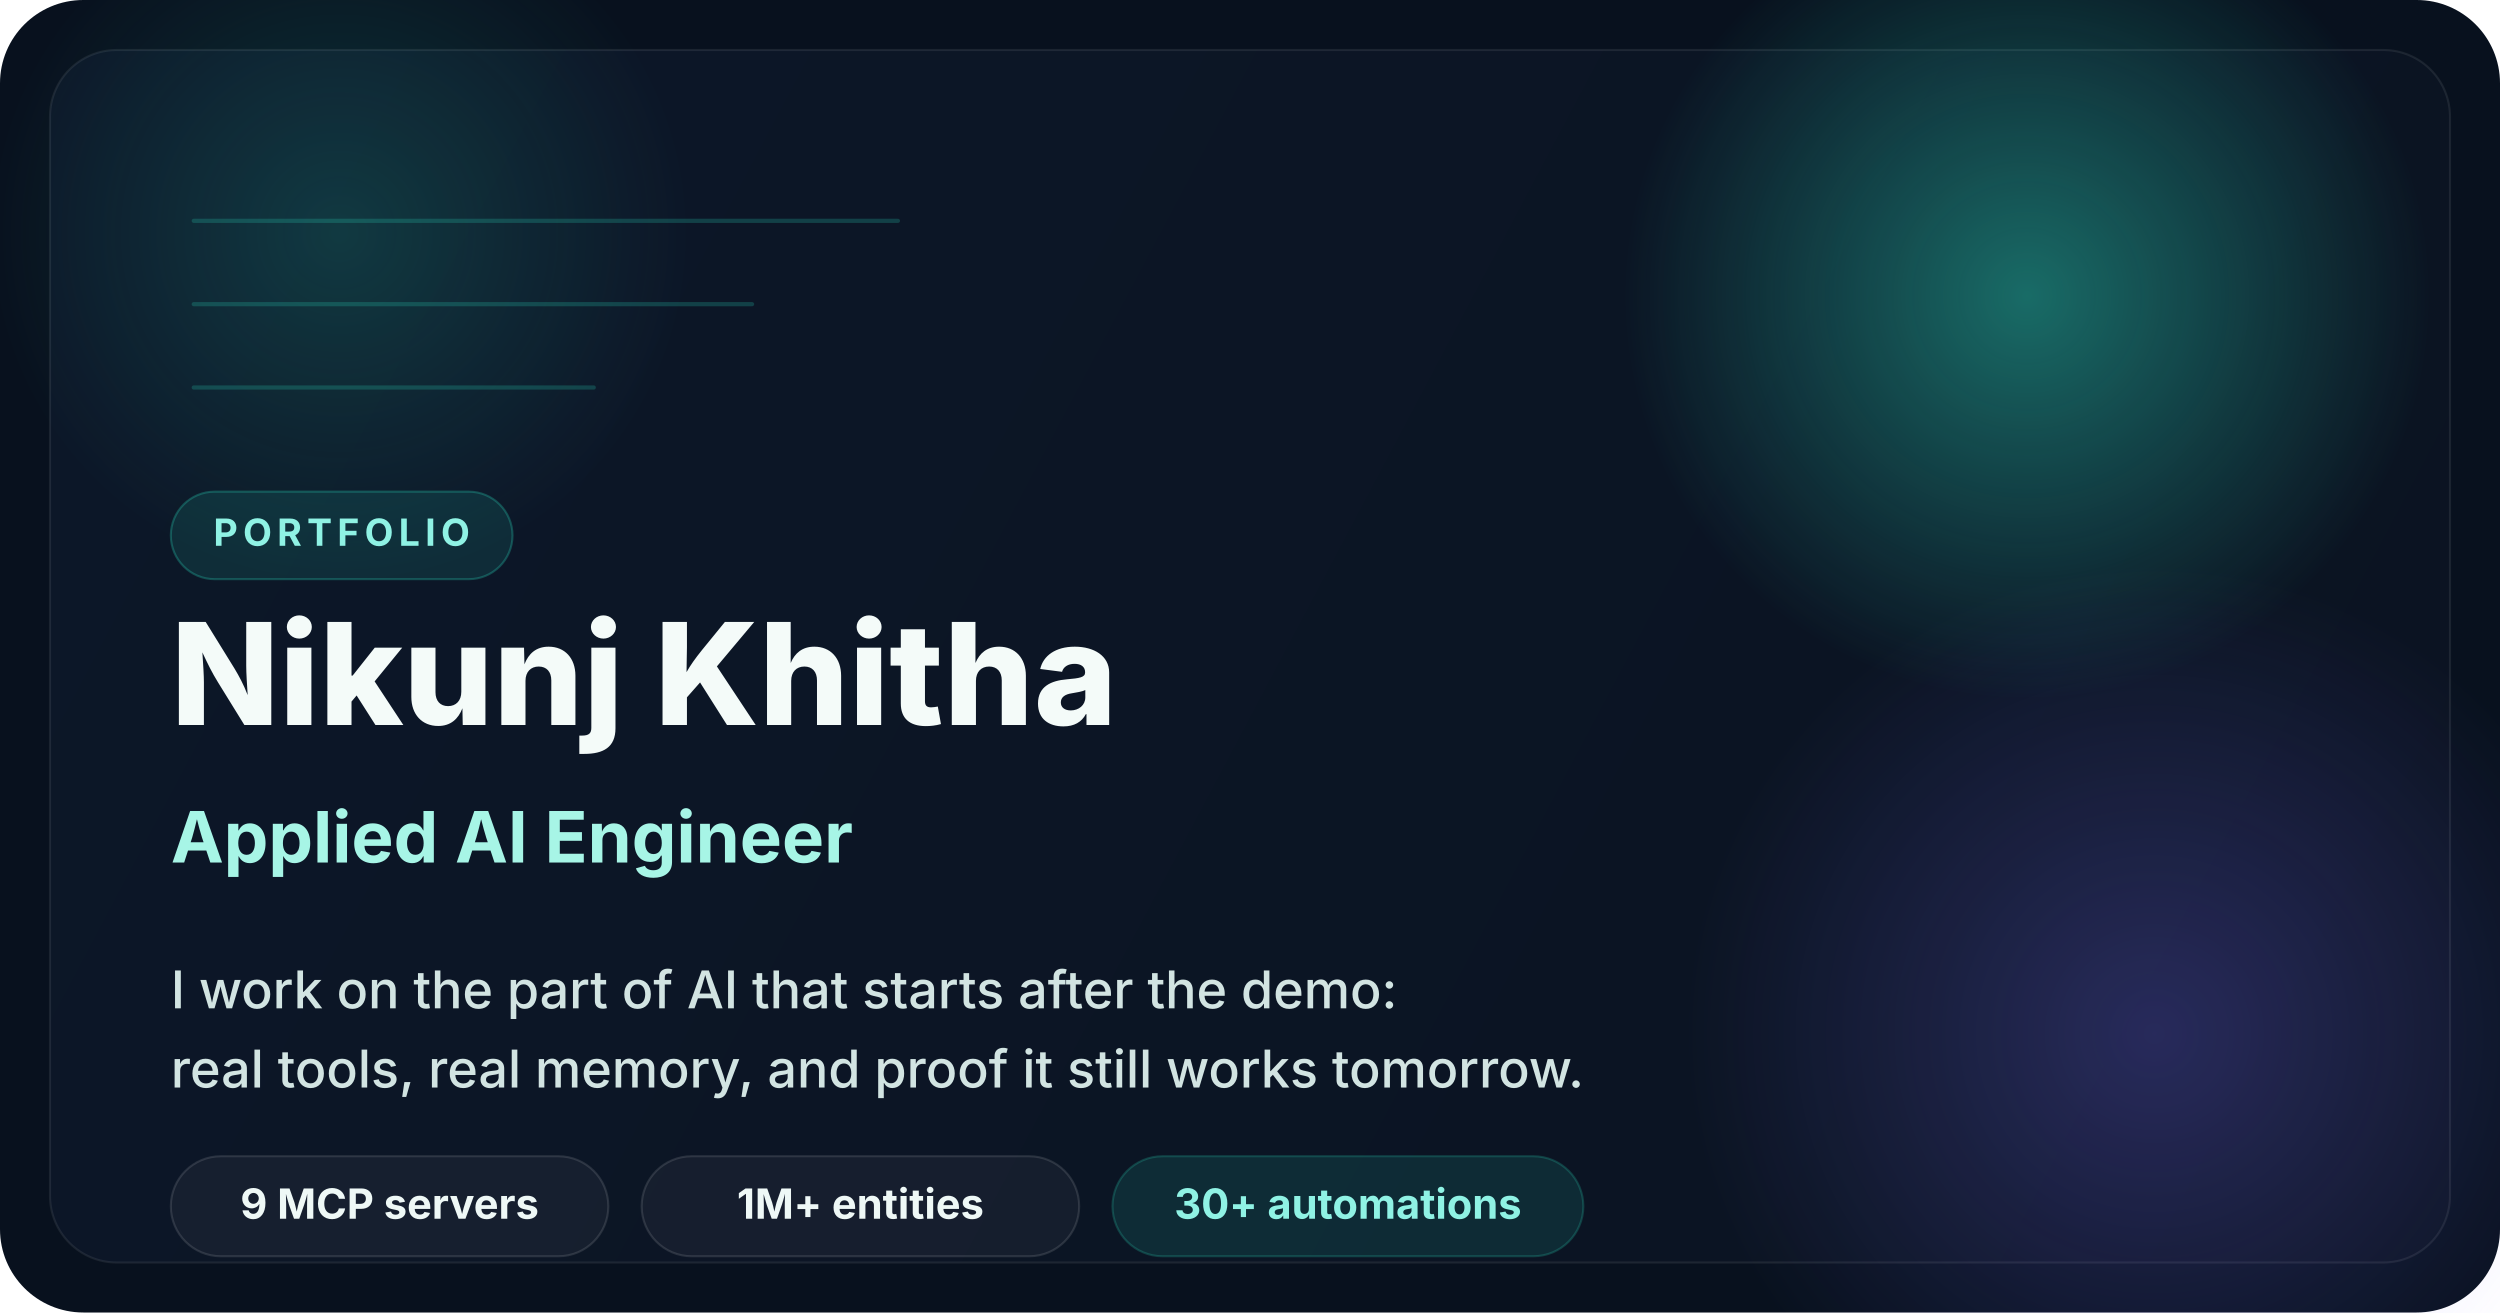
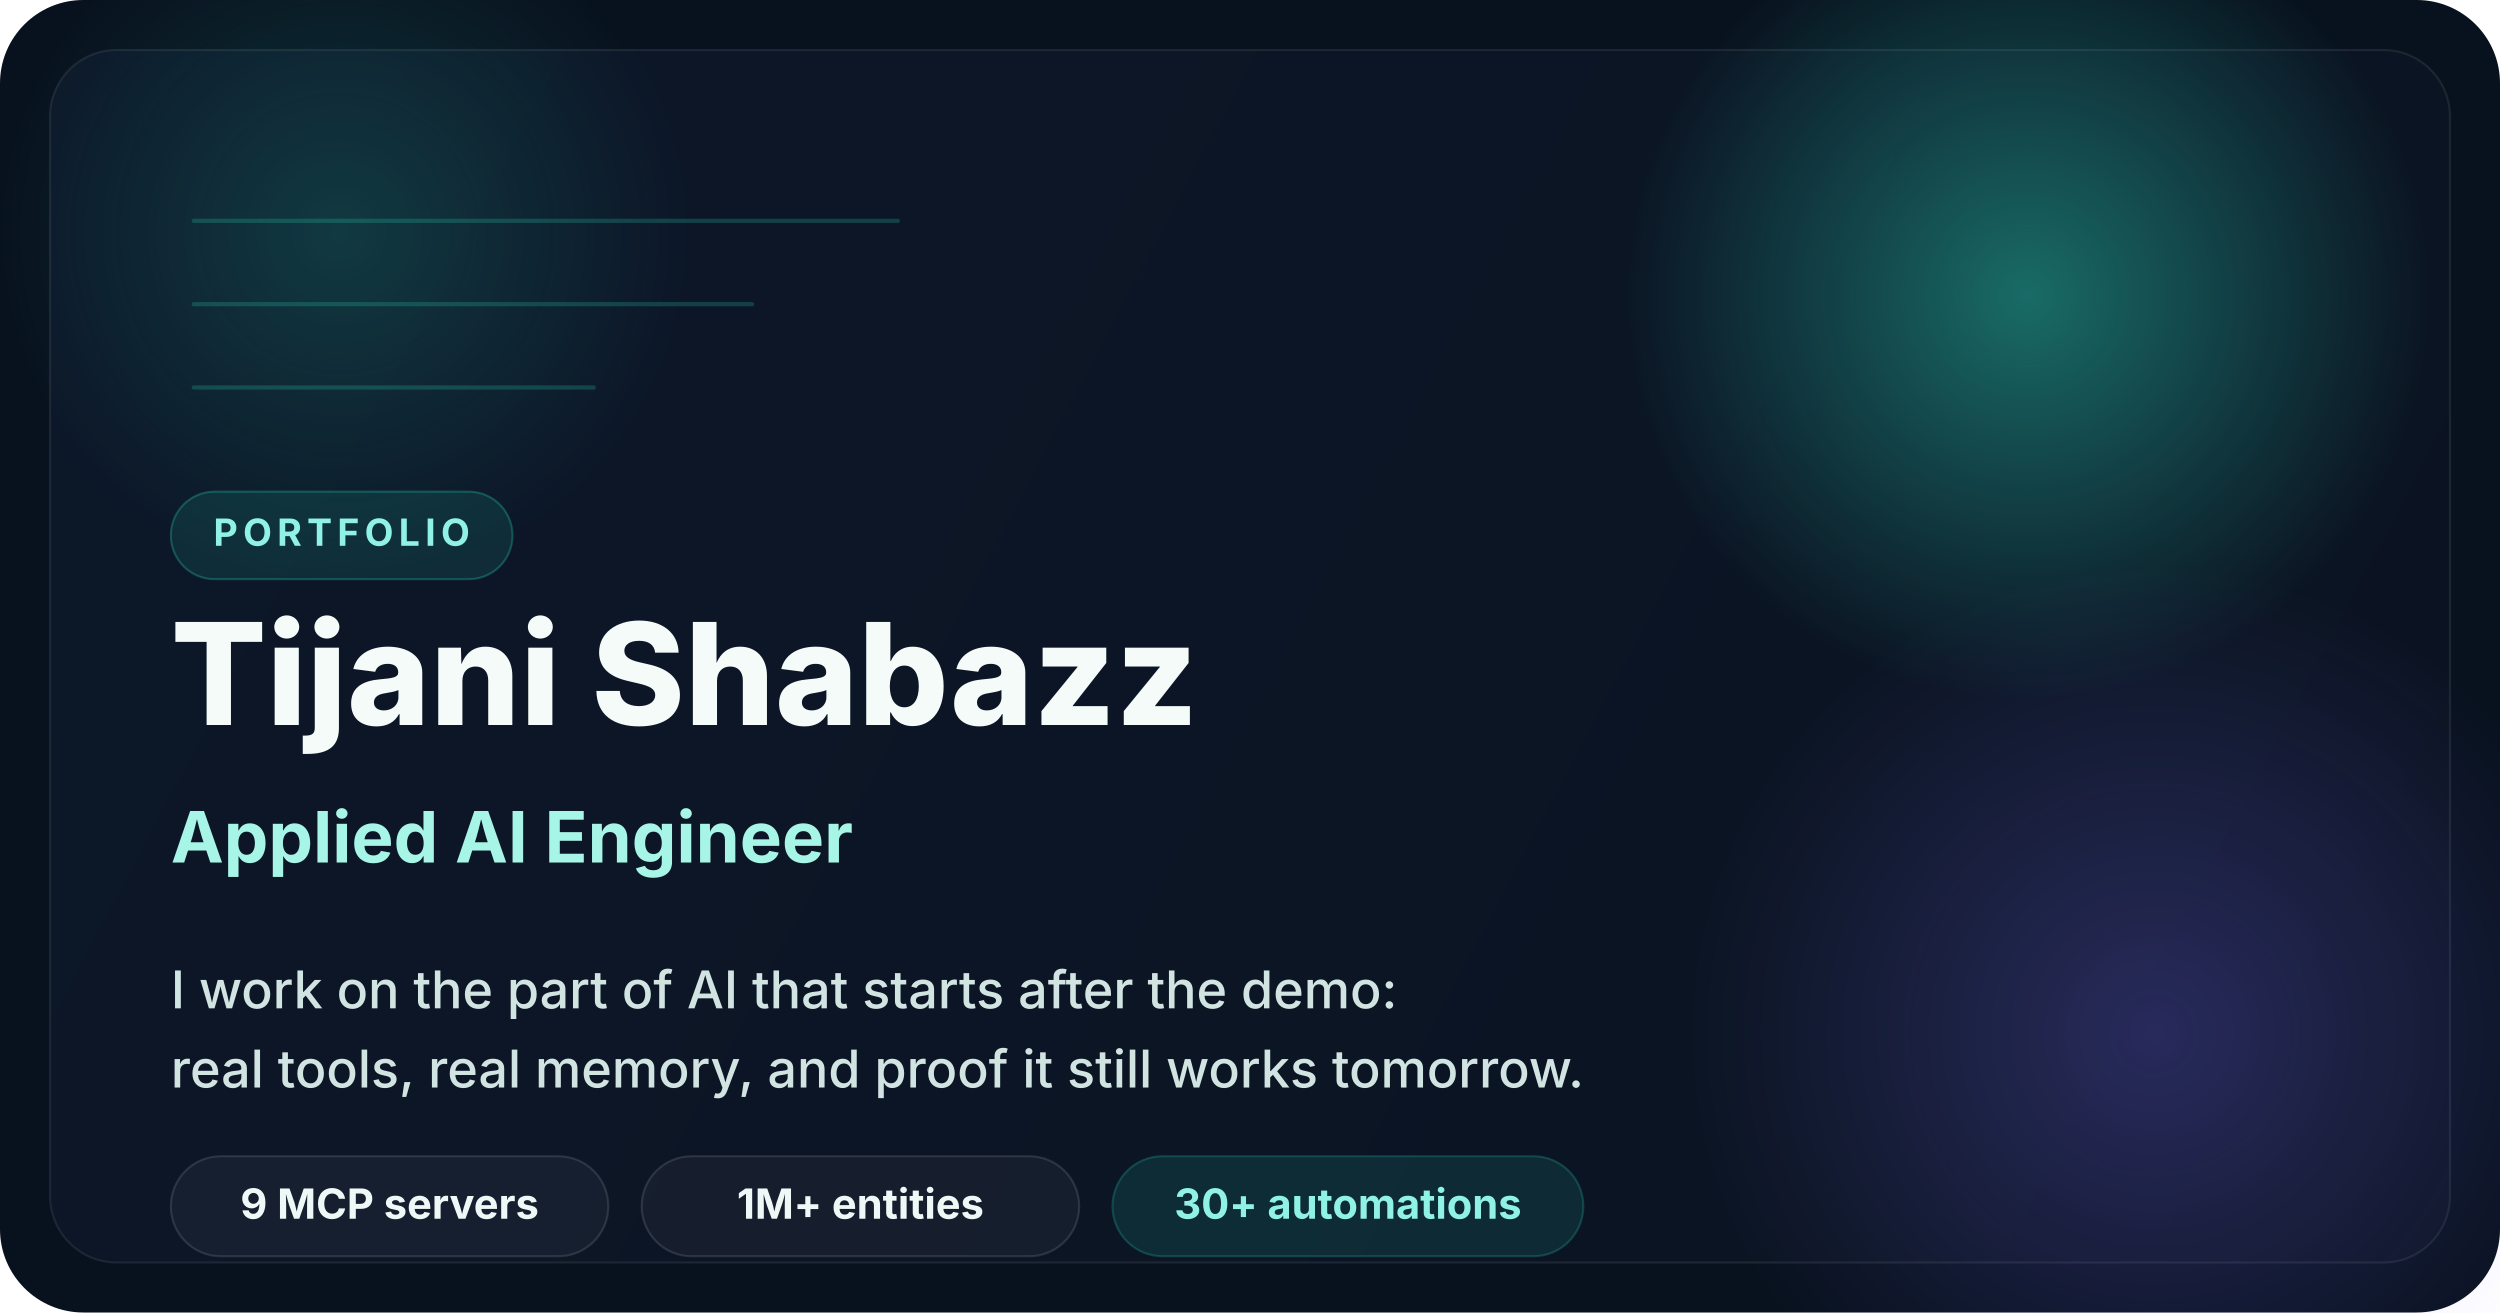
<svg xmlns="http://www.w3.org/2000/svg" width="1200" height="630" viewBox="0 0 1200 630" fill="none">
  <rect width="1200" height="630" rx="40" fill="#08111E" />
  <rect x="24" y="24" width="1152" height="582" rx="32" fill="url(#bg)" stroke="rgba(255,255,255,0.08)" />
  <circle cx="973" cy="142" r="194" fill="url(#orb1)" opacity="0.45" />
  <circle cx="1034" cy="496" r="224" fill="url(#orb2)" opacity="0.26" />
  <circle cx="163" cy="112" r="168" fill="url(#orb3)" opacity="0.18" />
  <g opacity="0.22">
    <path d="M93 106H431" stroke="#29D6B9" stroke-width="2" stroke-linecap="round" />
    <path d="M93 146H361" stroke="#29D6B9" stroke-width="2" stroke-linecap="round" />
    <path d="M93 186H285" stroke="#29D6B9" stroke-width="2" stroke-linecap="round" />
  </g>
  <rect x="82" y="236" width="164" height="42" rx="21" fill="rgba(41,214,185,0.12)" stroke="rgba(41,214,185,0.28)" />
  <text x="164" y="262" text-anchor="middle" fill="#8FF2E4" font-family="Inter, Arial, sans-serif" font-size="18" font-weight="700" letter-spacing="0.14em">PORTFOLIO</text>
-   <text x="82" y="348" fill="#F4FBF9" font-family="Inter, Arial, sans-serif" font-size="68" font-weight="800">Nikunj Khitha</text>
+   <text x="82" y="348" fill="#F4FBF9" font-family="Inter, Arial, sans-serif" font-size="68" font-weight="800">Tijani Shabazz</text>
  <text x="82" y="414" fill="#A7F5E6" font-family="Inter, Arial, sans-serif" font-size="34" font-weight="700">Applied AI Engineer</text>
  <text x="82" y="484" fill="#D2E4E2" font-family="Inter, Arial, sans-serif" font-size="25" font-weight="500">
    I work on the part of AI that starts after the demo:
  </text>
  <text x="82" y="522" fill="#D2E4E2" font-family="Inter, Arial, sans-serif" font-size="25" font-weight="500">
    real tools, real memory, and proof it still works tomorrow.
  </text>
  <g>
    <rect x="82" y="555" width="210" height="48" rx="24" fill="rgba(255,255,255,0.04)" stroke="rgba(255,255,255,0.12)" />
    <text x="187" y="585" text-anchor="middle" fill="#EEF8F6" font-family="Inter, Arial, sans-serif" font-size="20" font-weight="700">9 MCP servers</text>
    <rect x="308" y="555" width="210" height="48" rx="24" fill="rgba(255,255,255,0.04)" stroke="rgba(255,255,255,0.12)" />
    <text x="413" y="585" text-anchor="middle" fill="#EEF8F6" font-family="Inter, Arial, sans-serif" font-size="20" font-weight="700">1M+ entities</text>
    <rect x="534" y="555" width="226" height="48" rx="24" fill="rgba(41,214,185,0.12)" stroke="rgba(41,214,185,0.22)" />
    <text x="647" y="585" text-anchor="middle" fill="#8FF2E4" font-family="Inter, Arial, sans-serif" font-size="20" font-weight="700">30+ automations</text>
  </g>
  <defs>
    <linearGradient id="bg" x1="88" y1="56" x2="1126" y2="606" gradientUnits="userSpaceOnUse">
      <stop stop-color="#0C1728" />
      <stop offset="1" stop-color="#0B1321" />
    </linearGradient>
    <radialGradient id="orb1" cx="0" cy="0" r="1" gradientUnits="userSpaceOnUse" gradientTransform="translate(973 142) rotate(90) scale(194)">
      <stop stop-color="#29D6B9" />
      <stop offset="1" stop-color="#29D6B9" stop-opacity="0" />
    </radialGradient>
    <radialGradient id="orb2" cx="0" cy="0" r="1" gradientUnits="userSpaceOnUse" gradientTransform="translate(1034 496) rotate(90) scale(224)">
      <stop stop-color="#7A6DFF" />
      <stop offset="1" stop-color="#7A6DFF" stop-opacity="0" />
    </radialGradient>
    <radialGradient id="orb3" cx="0" cy="0" r="1" gradientUnits="userSpaceOnUse" gradientTransform="translate(163 112) rotate(90) scale(168)">
      <stop stop-color="#29D6B9" />
      <stop offset="1" stop-color="#29D6B9" stop-opacity="0" />
    </radialGradient>
  </defs>
</svg>
